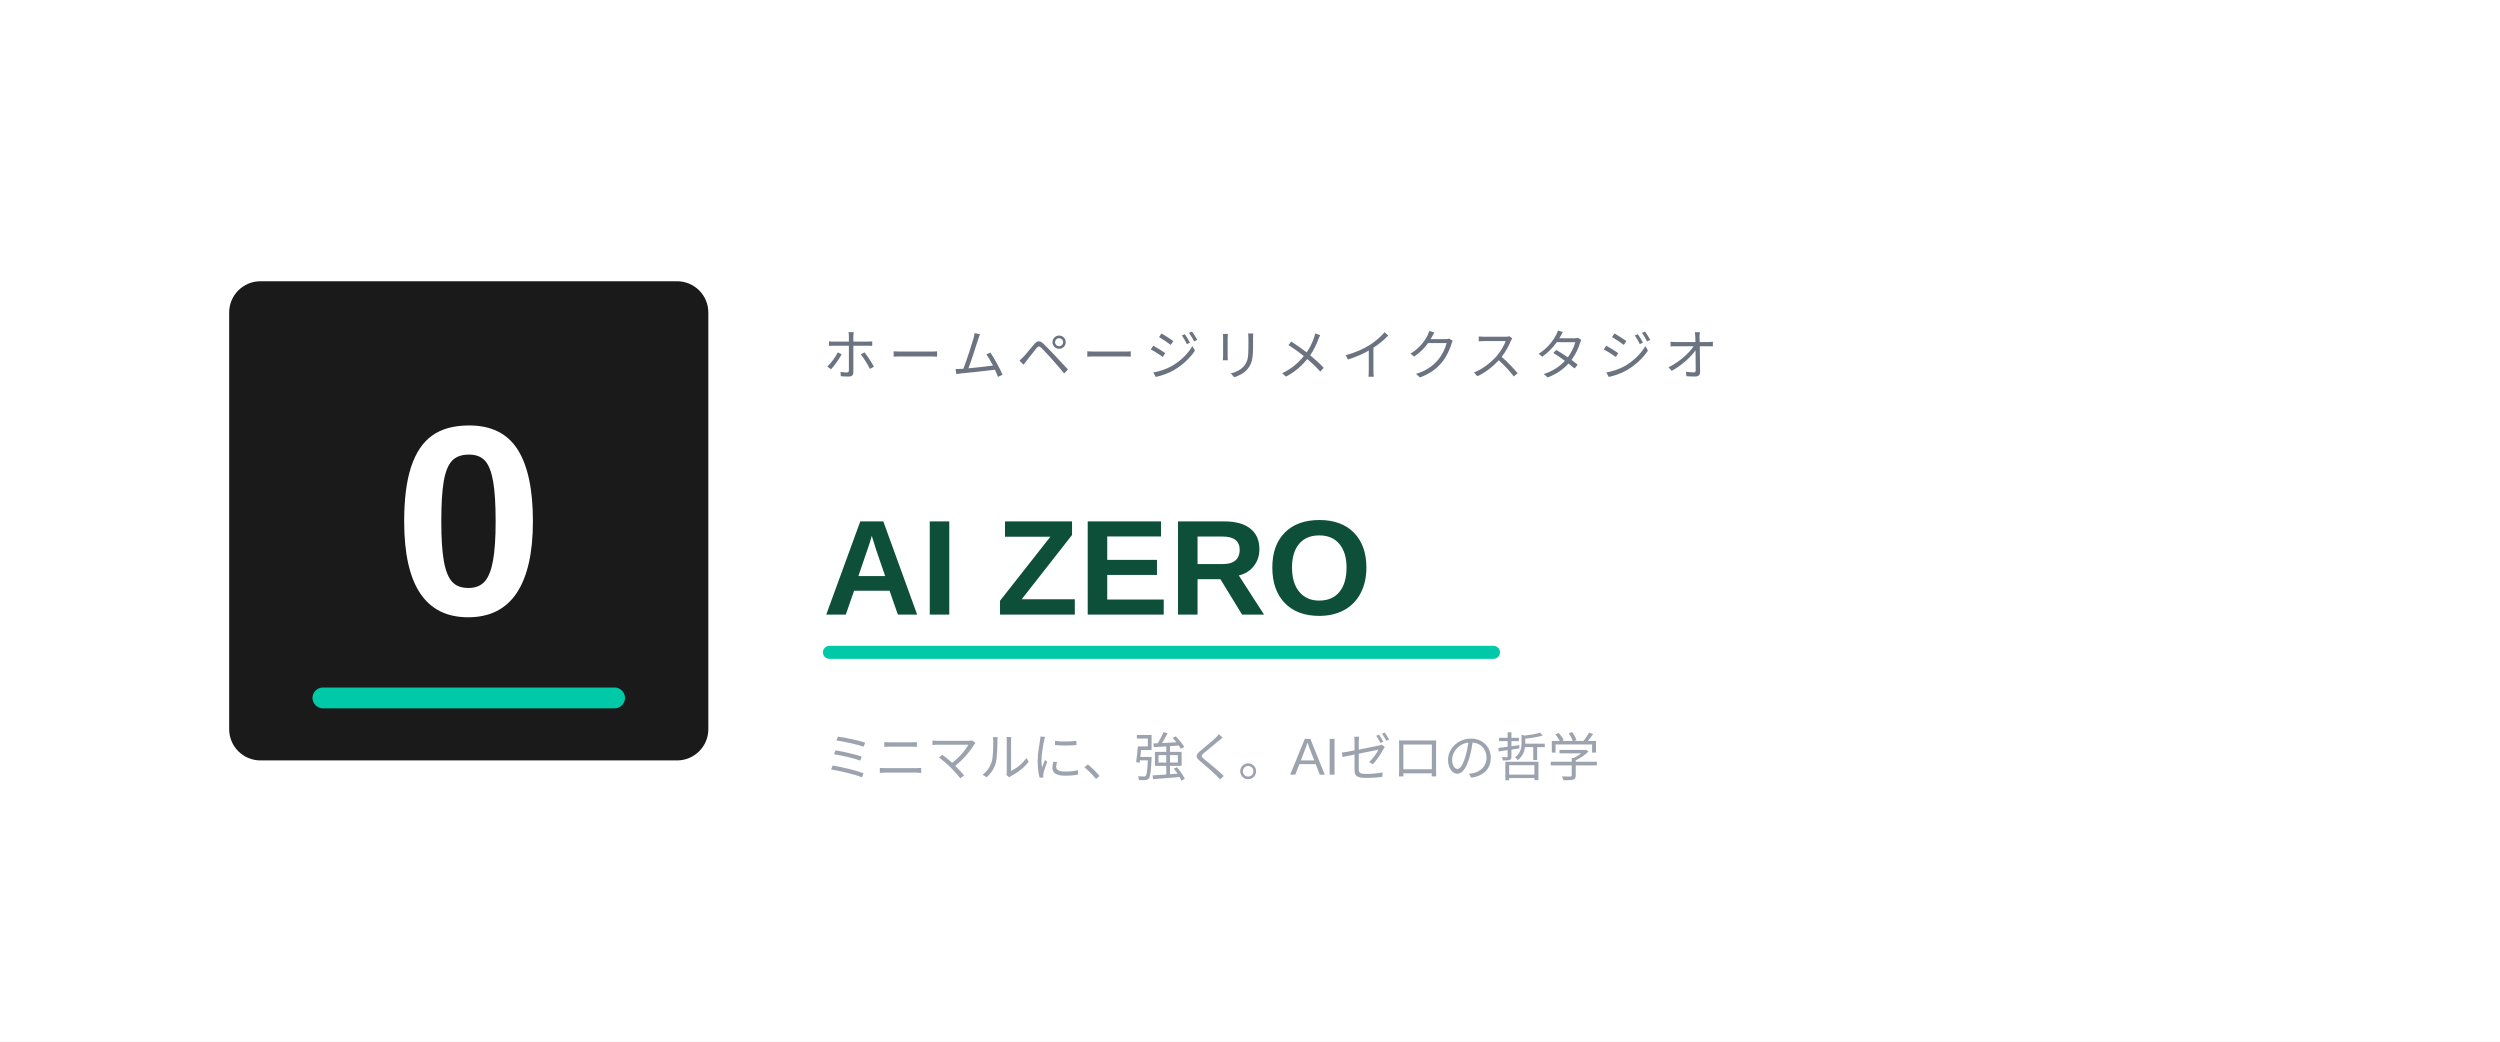
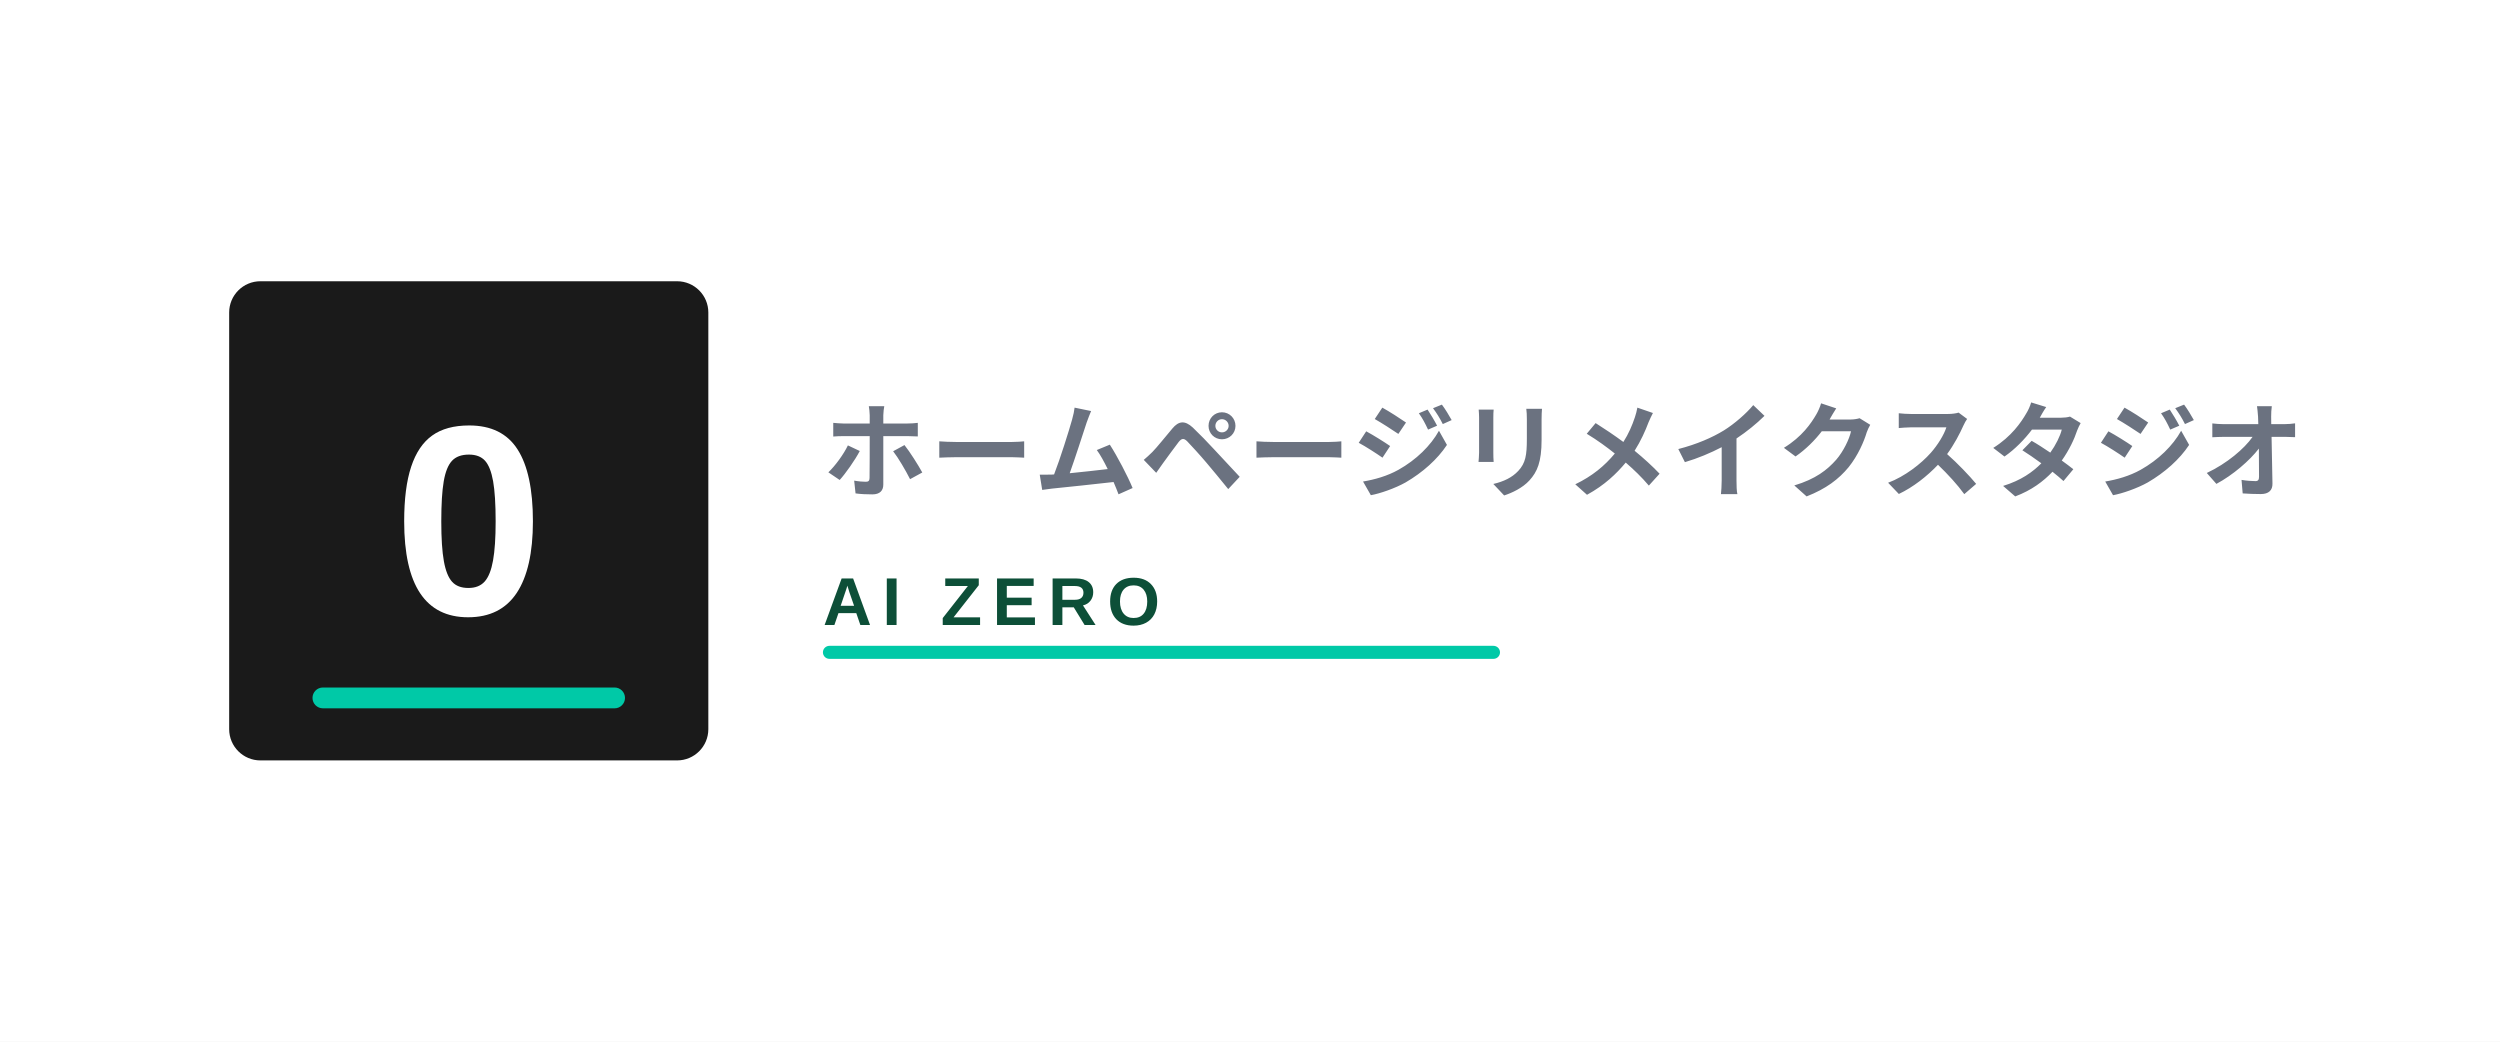
<svg xmlns="http://www.w3.org/2000/svg" viewBox="0 0 480 200" width="480" height="200">
  <rect width="480" height="200" fill="white" />
  <g transform="translate(90,100)">
    <rect x="-46" y="-46" width="92" height="92" rx="6" fill="#1A1A1A" />
    <text x="0" y="18" font-family="'Helvetica Neue',Arial,sans-serif" font-size="52" font-weight="900" fill="white" text-anchor="middle">0</text>
    <rect x="-30" y="32" width="60" height="4" rx="2" fill="#00C9A7" />
  </g>
-   <text x="158" y="72" font-family="'Helvetica Neue',Arial,'Noto Sans JP',sans-serif" font-size="10.5" fill="#6B7280" letter-spacing="2">ホームページリメイクスタジオ</text>
-   <text x="158" y="118" font-family="'Helvetica Neue',Arial,sans-serif" font-size="26" font-weight="700" fill="#0D4F38">AI ZERO</text>
  <rect x="158" y="124" width="130" height="2.5" fill="#00C9A7" rx="1.25" />
-   <text x="158" y="149" font-family="'Helvetica Neue',Arial,'Noto Sans JP',sans-serif" font-size="10" fill="#9CA3AF">ミニマルに、強く。AIゼロの哲学</text>
+   <text x="158.0" y="94" font-family="'Helvetica Neue', Arial, 'Noto Sans JP', sans-serif" font-size="20" font-weight="800" fill="#6B7280" letter-spacing="0.5">ホームページリメイクスタジオ</text>
+   <text x="158.0" y="120" font-family="'Helvetica Neue', Arial, sans-serif" font-size="13" font-weight="600" fill="#0D4F38" letter-spacing="2">AI ZERO</text>
</svg>
